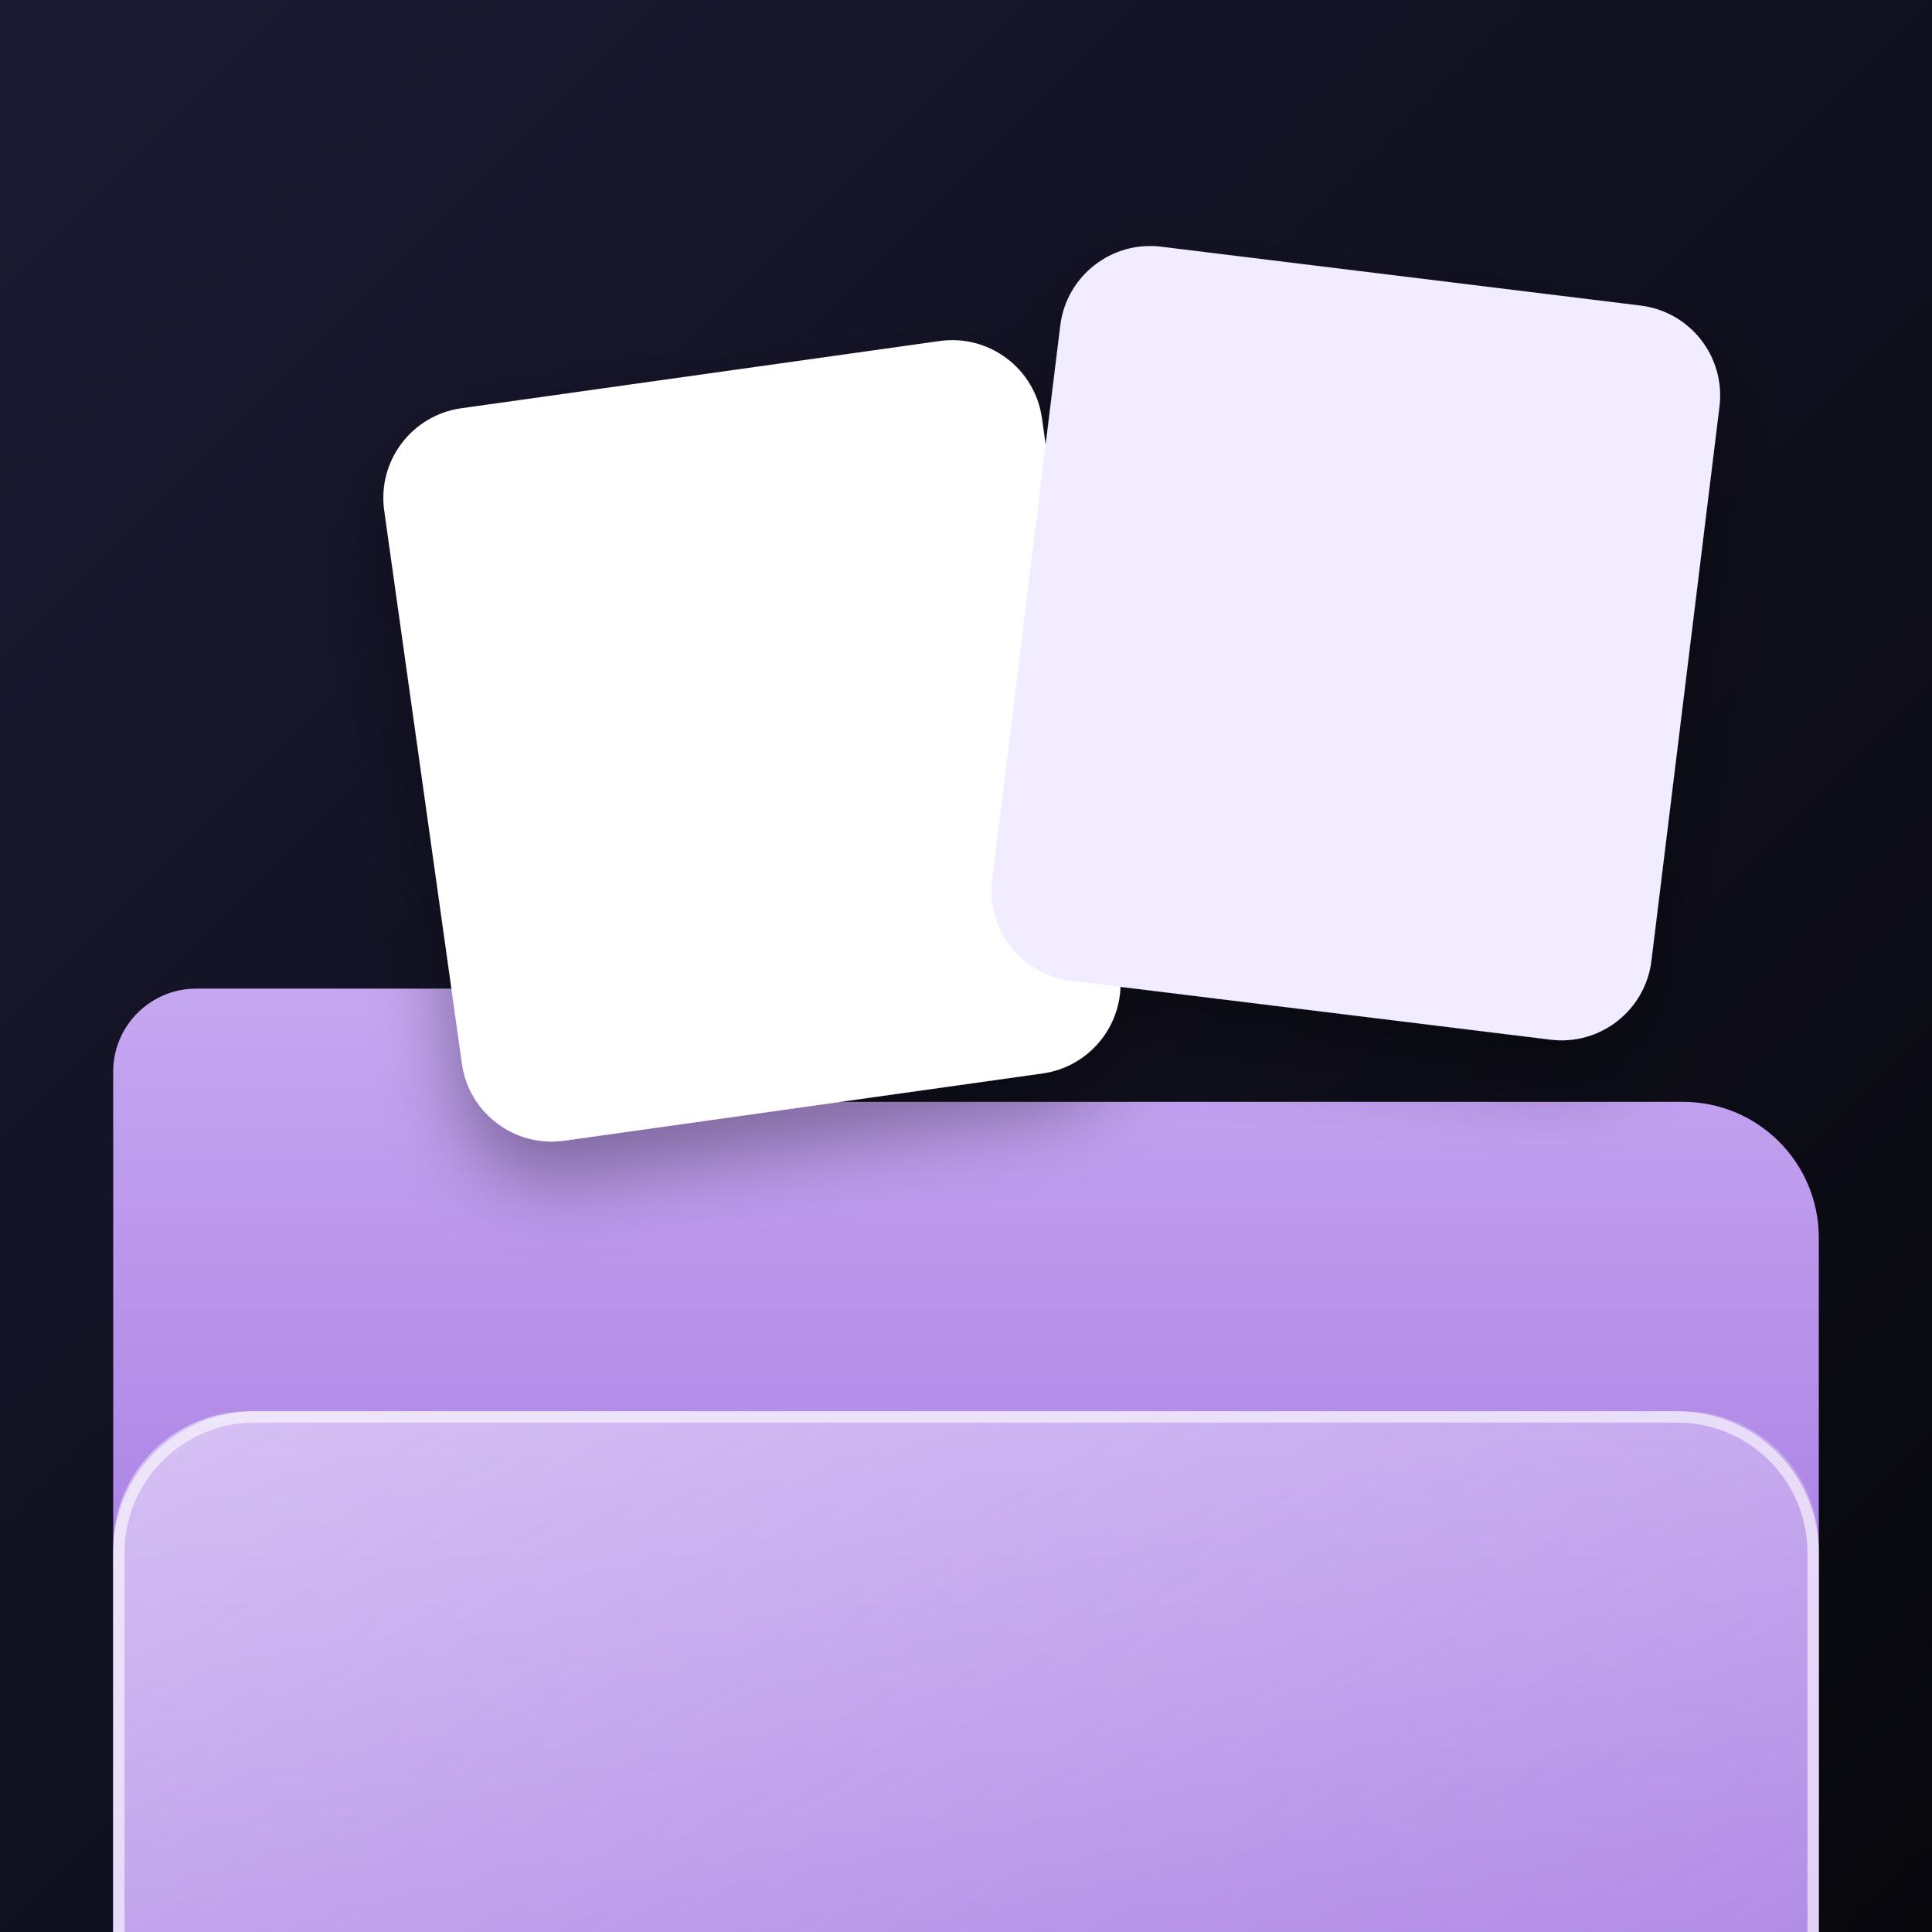
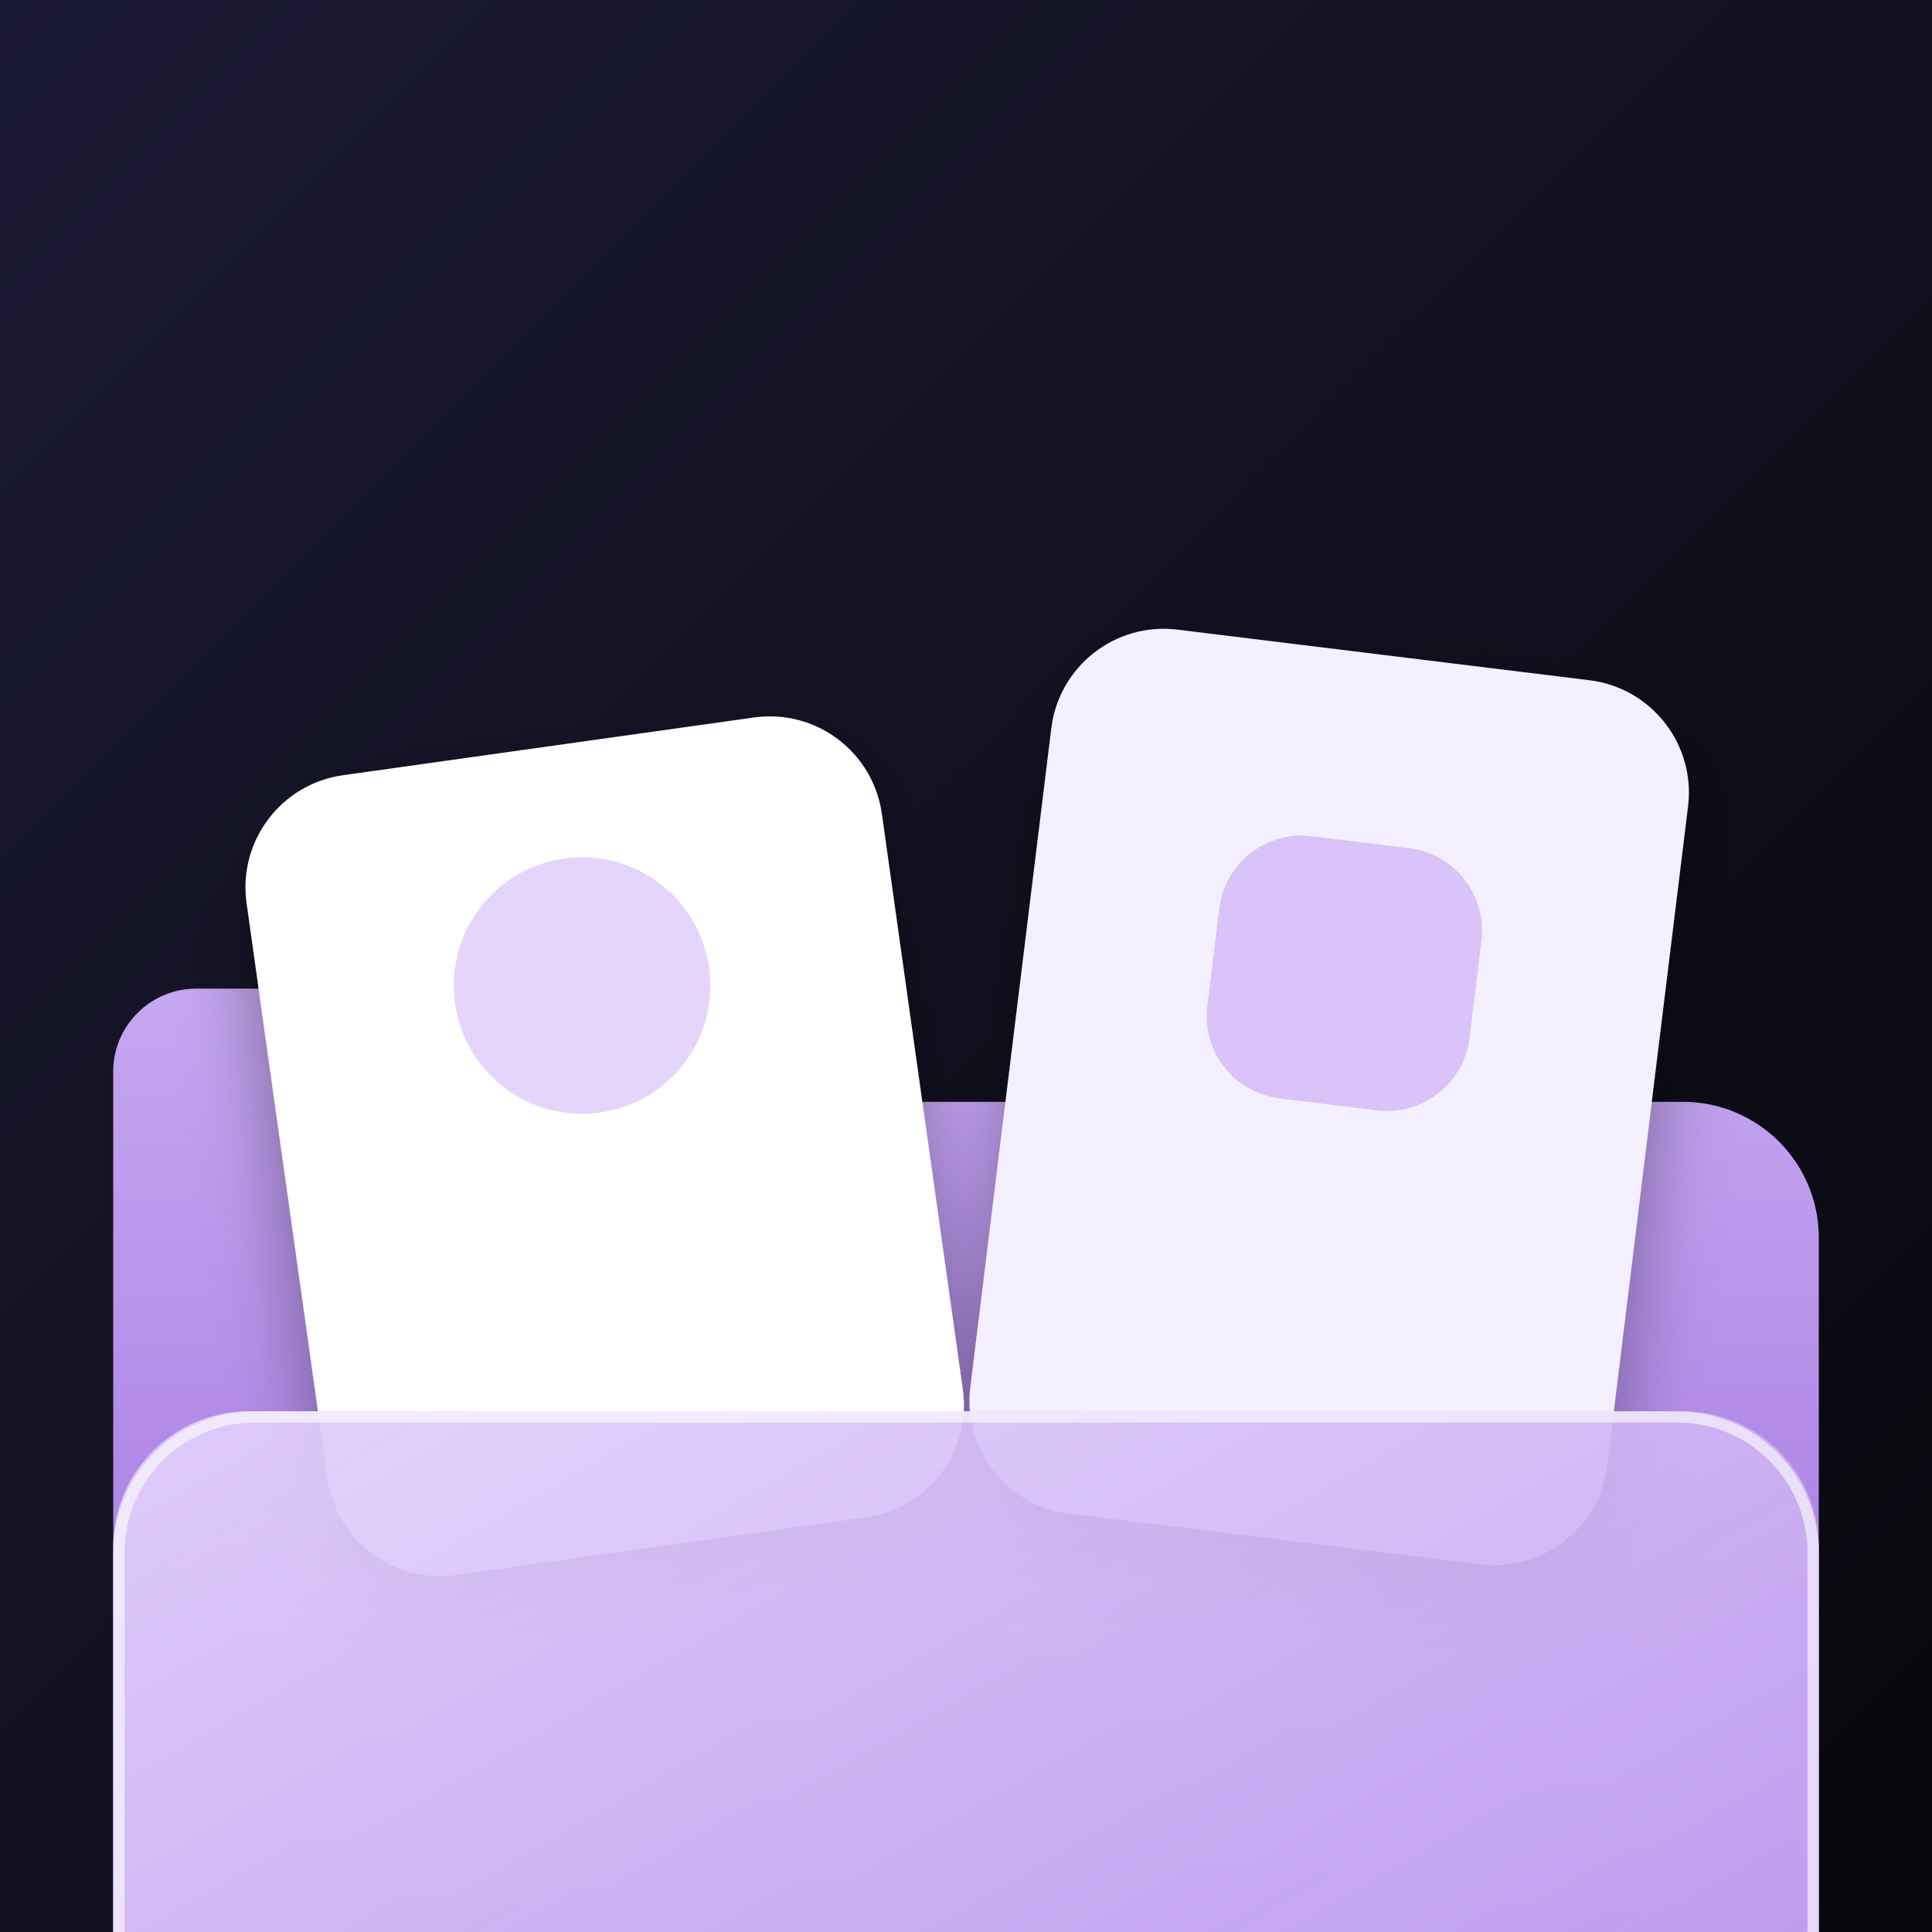
<svg xmlns="http://www.w3.org/2000/svg" viewBox="0 0 512 512">
  <defs>
    <linearGradient id="bg" x1="0" y1="0" x2="1" y2="1">
      <stop offset="0" stop-color="#1b1a33" />
      <stop offset="1" stop-color="#07070c" />
    </linearGradient>
    <linearGradient id="back" x1="0" y1="262" x2="0" y2="562" gradientUnits="userSpaceOnUse">
      <stop offset="0" stop-color="#c6a7f1" />
      <stop offset="1" stop-color="#9462da" />
    </linearGradient>
    <linearGradient id="front" x1="0" y1="0" x2="1" y2="1">
-       <stop offset="0" stop-color="#f3ecfe" stop-opacity="0.55" />
-       <stop offset="1" stop-color="#d1baf3" stop-opacity="0.30" />
+       <stop offset="0" stop-color="#e2d0fb" stop-opacity="0.93" />
+       <stop offset="1" stop-color="#bb97ed" stop-opacity="0.86" />
    </linearGradient>
    <filter id="shadow" x="-20%" y="-20%" width="140%" height="150%">
      <feDropShadow dx="0" dy="10" stdDeviation="10" flood-color="#000" flood-opacity="0.35" />
    </filter>
  </defs>
  <rect width="512" height="512" fill="url(#bg)" />
  <path d="M30 620 V284 A22 22 0 0 1 52 262 H197.84 A22 22 0 0 1 219.84 284 V292 H446 A36 36 0 0 1 482 328 V620 Z" fill="url(#back)" />
  <g filter="url(#shadow)">
-     <g transform="rotate(-8 204 230)">
-       <rect x="116" y="98" width="176" height="196" rx="24" fill="#ffffff" />
+     <g transform="rotate(-8 170 366)">
+       <rect x="84" y="196" width="170" height="214" rx="30" fill="#ffffff" />
+       <circle cx="169" cy="260" r="34" fill="#e5d5fc" />
    </g>
-     <g transform="rotate(7 352 230)">
-       <rect x="264" y="72" width="176" height="196" rx="24" fill="#f1ecff" />
+     <g transform="rotate(7 342 366)">
+       <rect x="258" y="172" width="170" height="236" rx="30" fill="#f4f0ff" />
+       <rect x="308" y="222" width="70" height="70" rx="22" fill="#d9c3f8" />
    </g>
  </g>
  <rect x="30" y="374" width="452" height="260" rx="36" fill="url(#front)" />
  <rect x="31.5" y="375.5" width="449" height="260" rx="36" fill="none" stroke="#ffffff" stroke-opacity="0.6" stroke-width="3" />
</svg>
